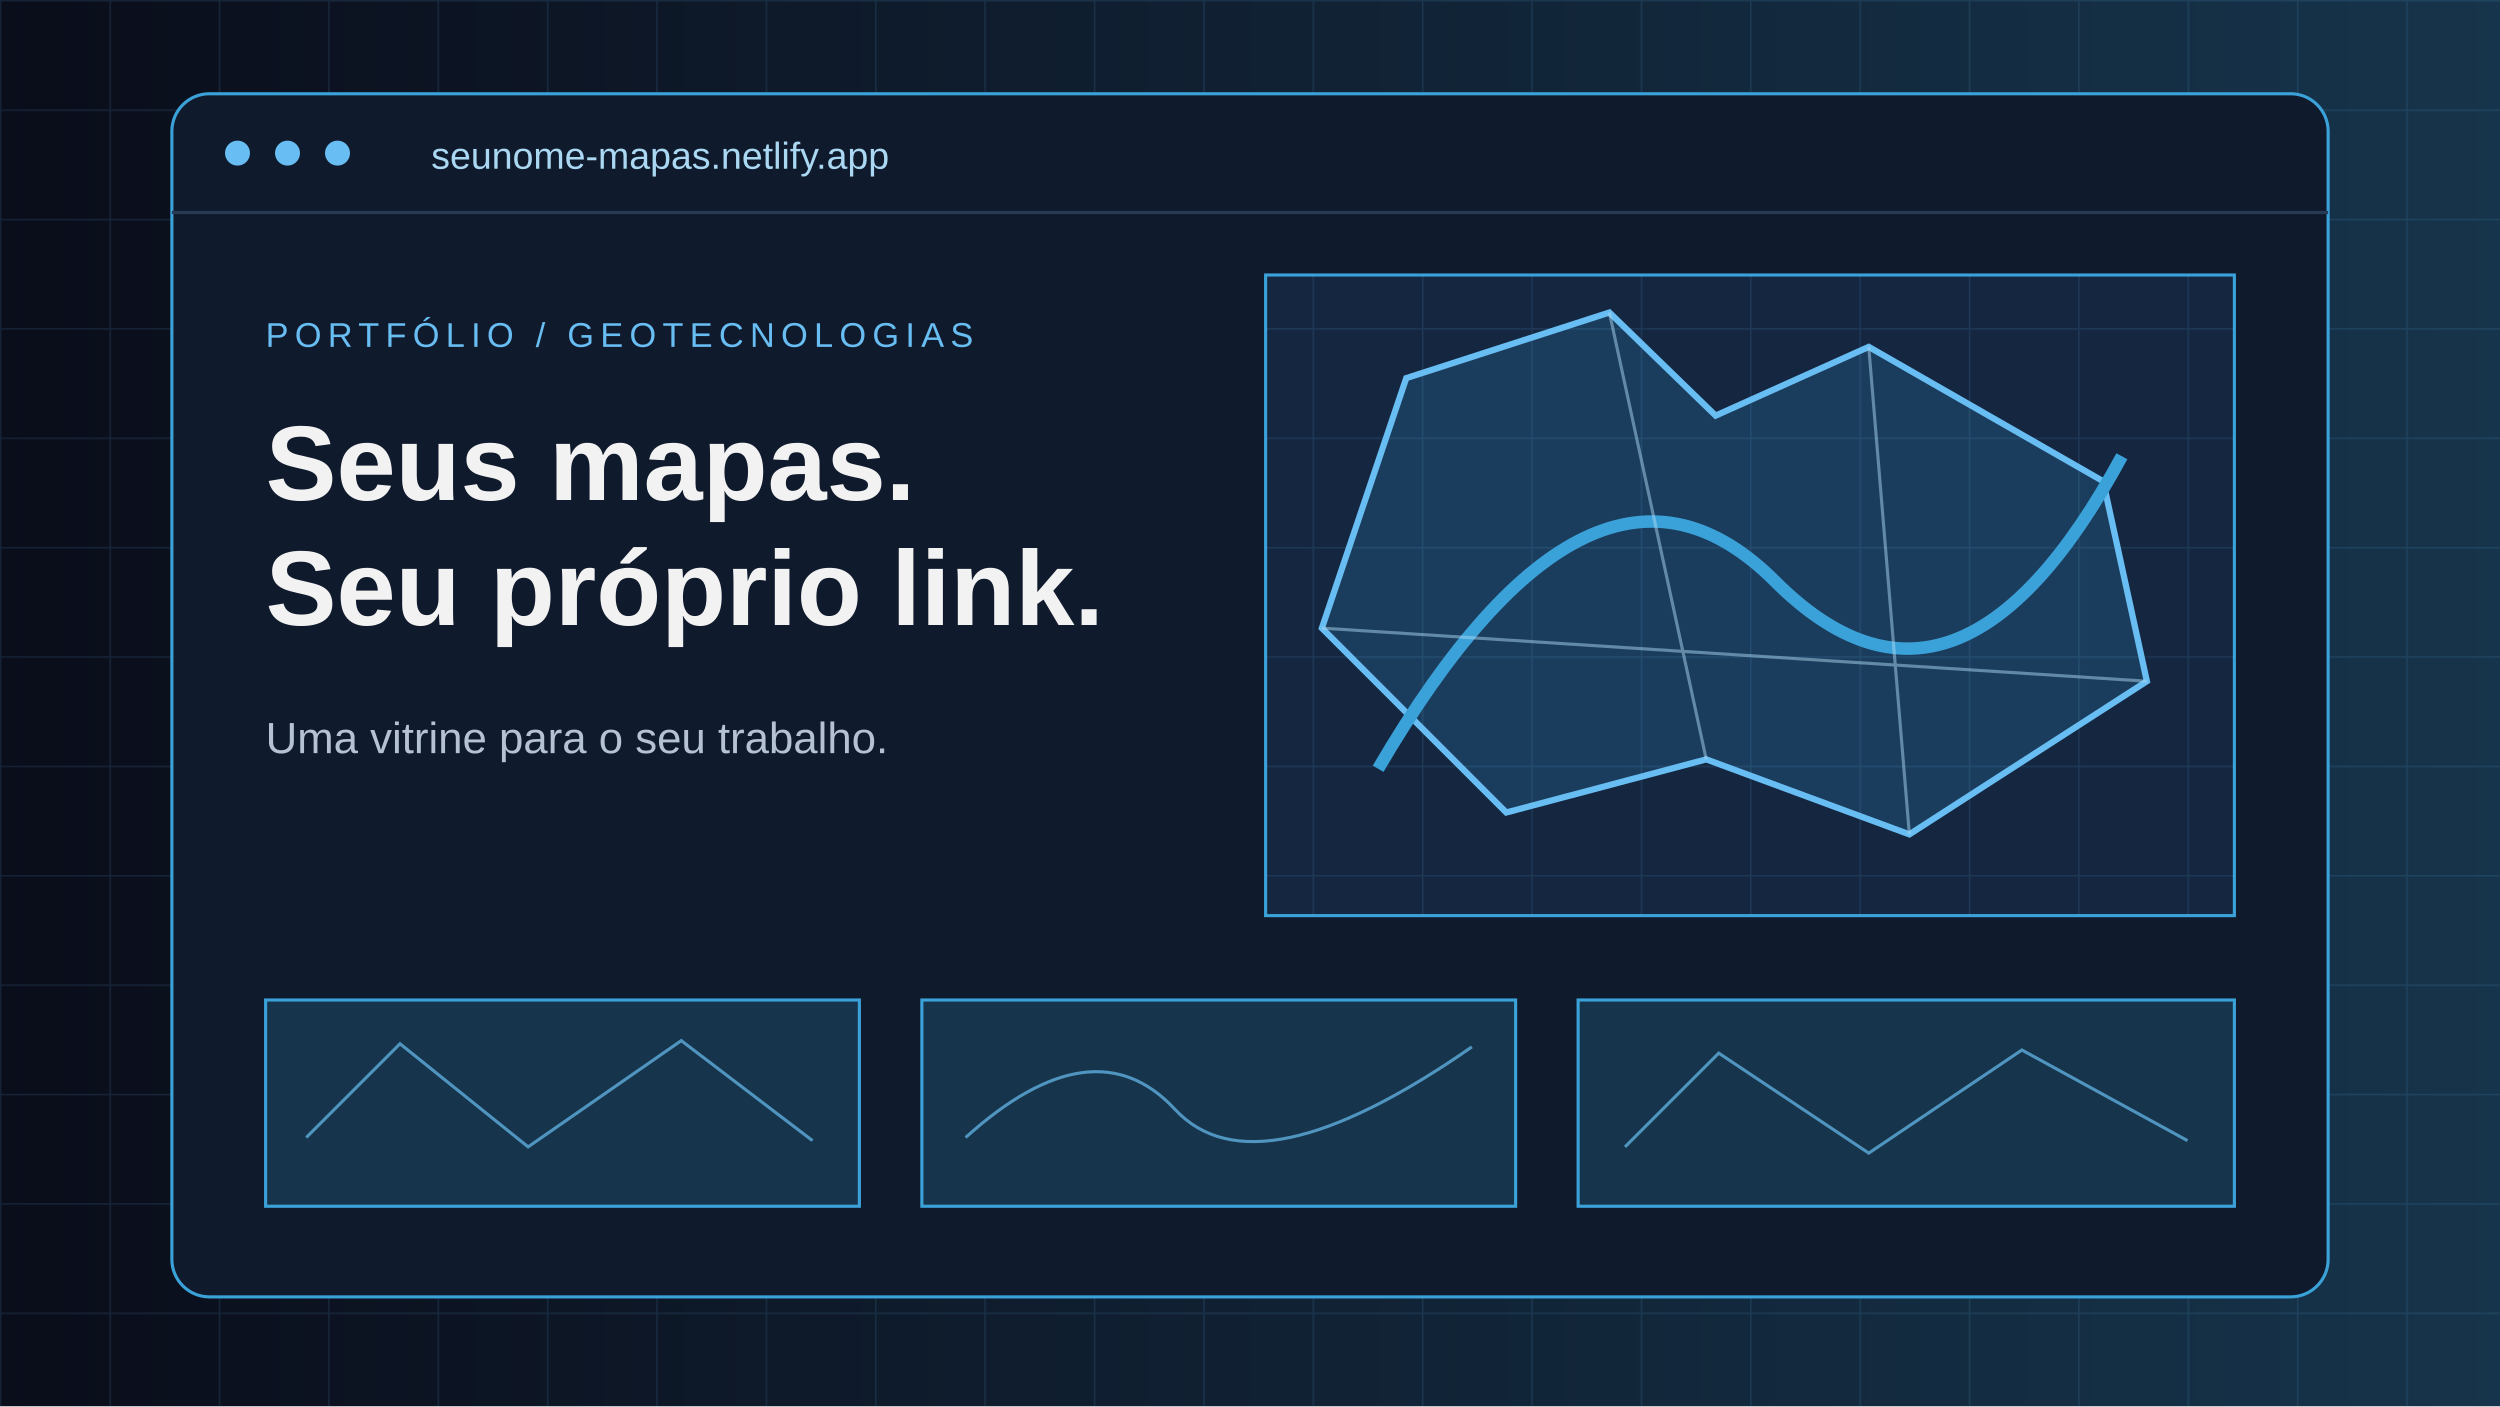
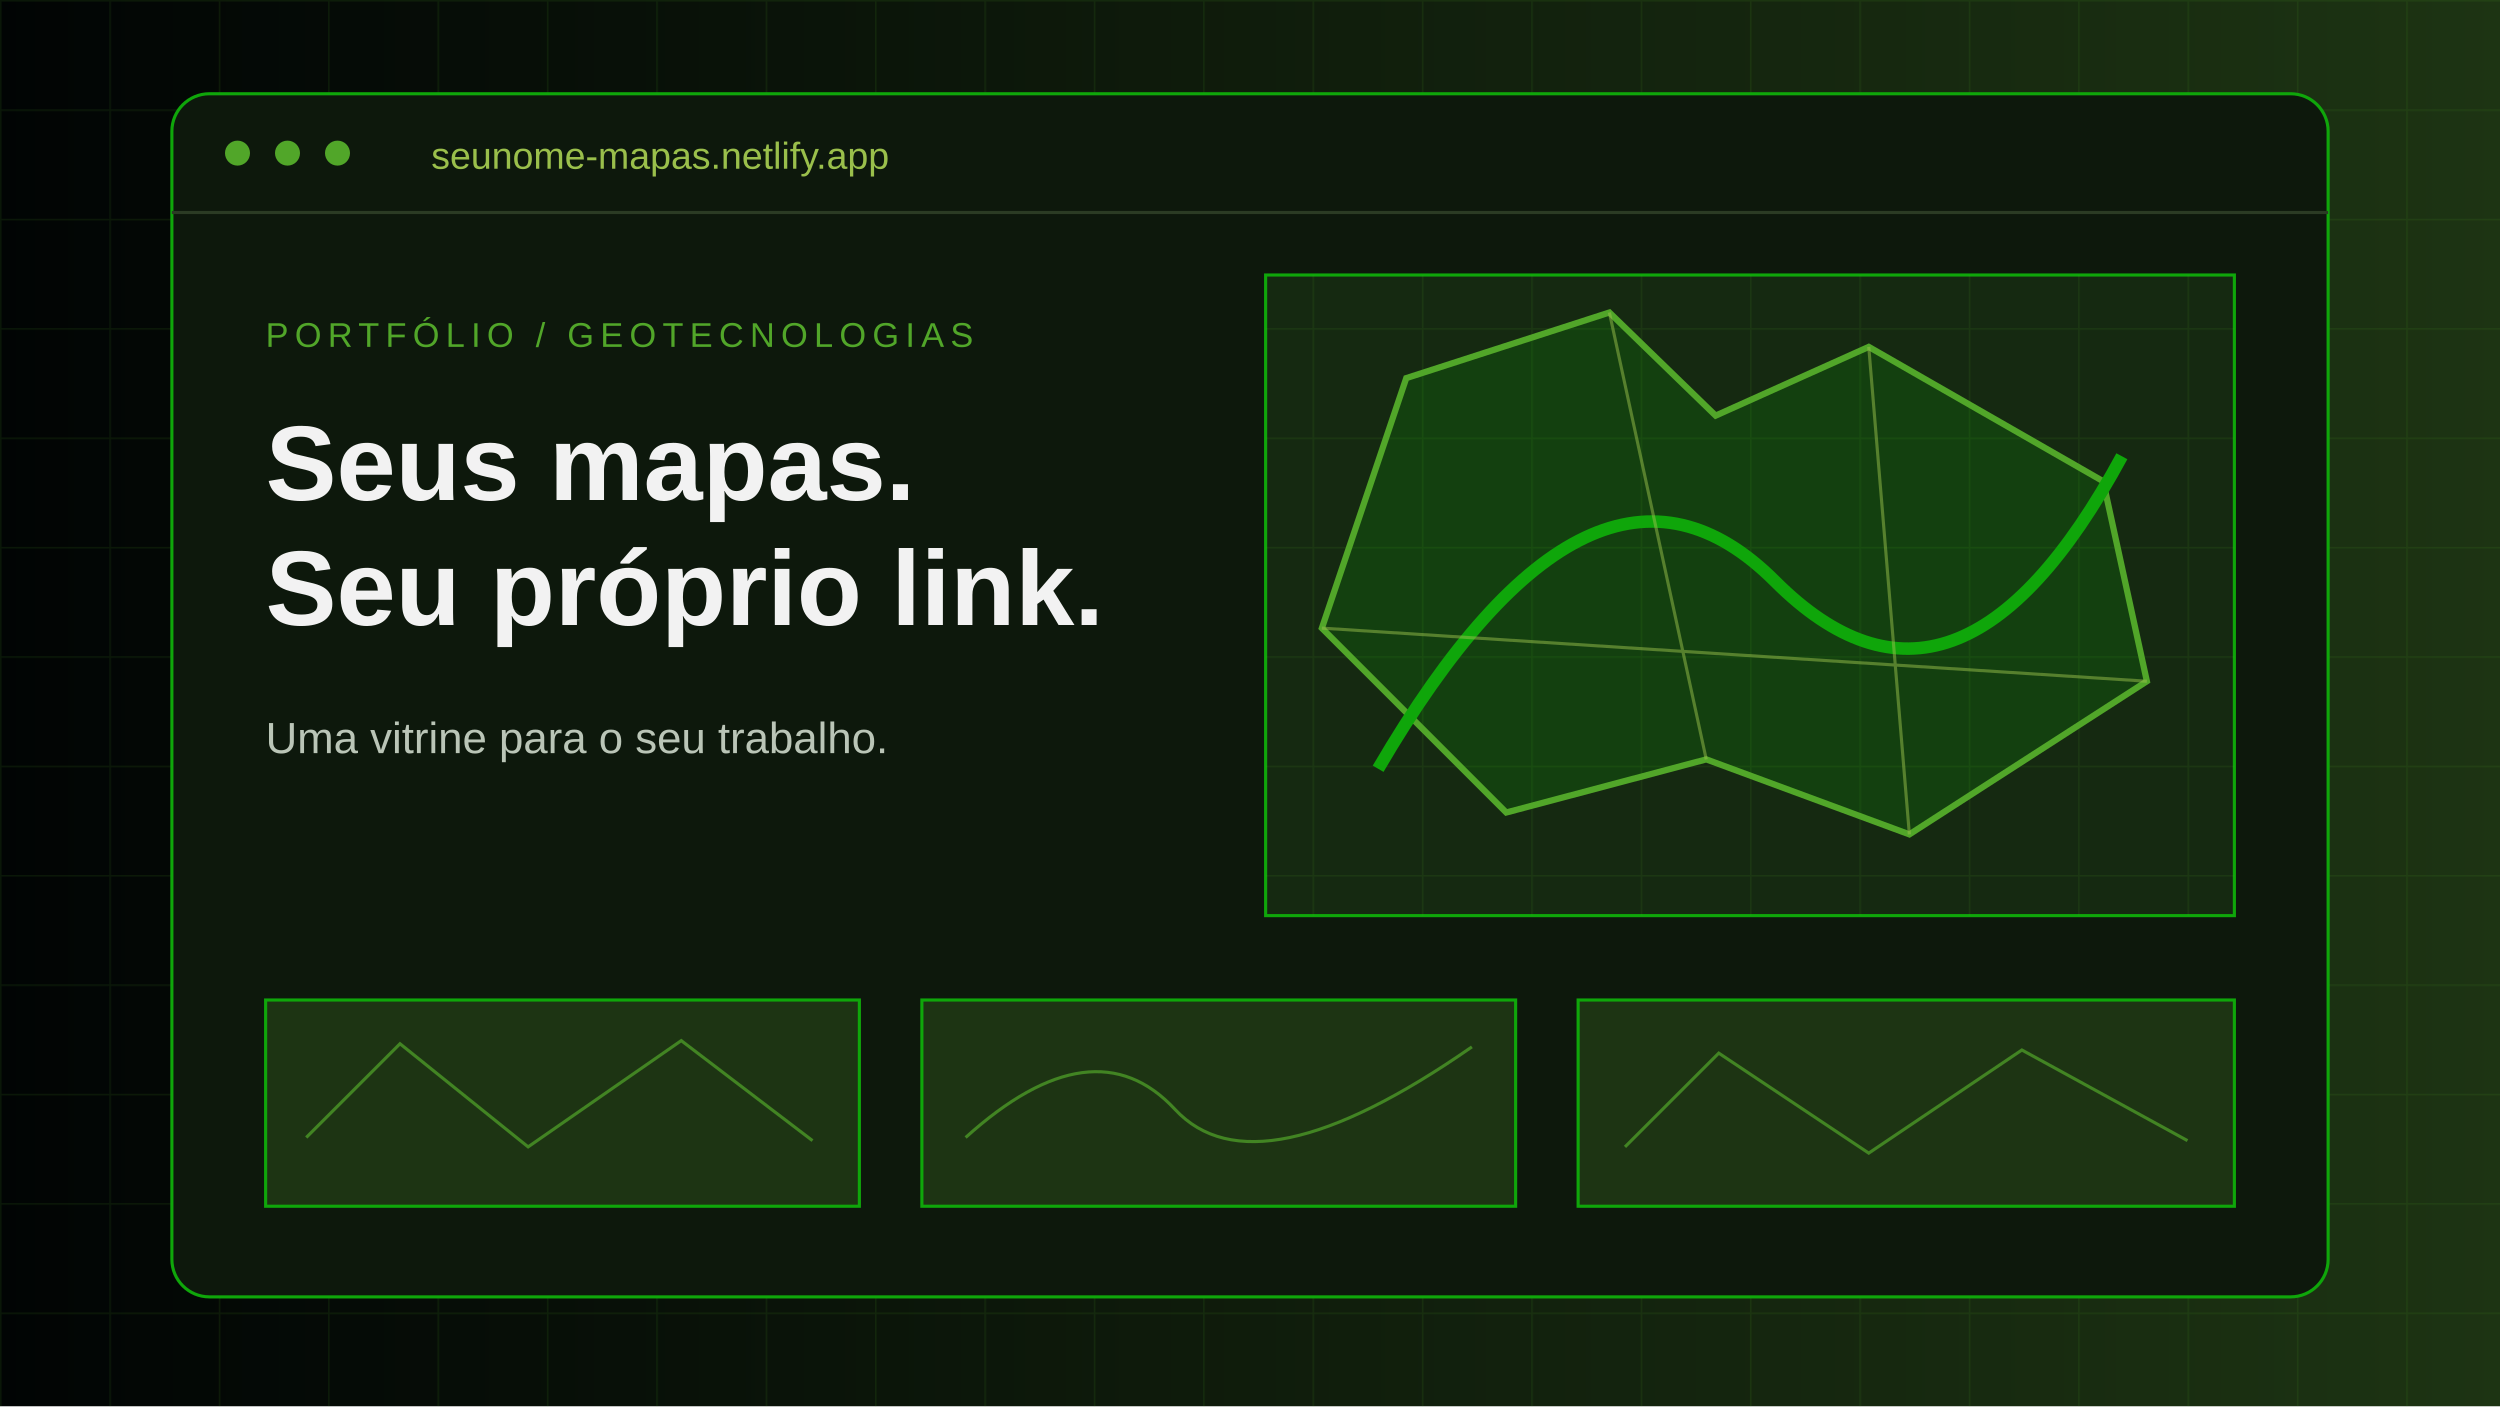
<svg xmlns="http://www.w3.org/2000/svg" width="800" height="450" viewBox="0 0 800 450">
  <defs>
    <pattern id="grid" width="35" height="35" patternUnits="userSpaceOnUse">
-       <path d="M35 0H0V35" fill="none" stroke="#68BDF2" stroke-opacity=".12" />
+       <path d="M35 0H0V35" fill="none" stroke="#51A629" stroke-opacity=".12" />
    </pattern>
    <linearGradient id="bg">
-       <stop stop-color="#0A0D1A" />
-       <stop offset="1" stop-color="#16344b" />
+       <stop stop-color="#010404" />
+       <stop offset="1" stop-color="#1d3413" />
    </linearGradient>
  </defs>
  <rect width="800" height="450" fill="url(#bg)" />
  <rect width="800" height="450" fill="url(#grid)" />
-   <rect x="55" y="30" width="690" height="385" rx="12" fill="#101a2d" stroke="#3BA2D9" />
-   <path d="M55 68H745" stroke="#283b55" />
-   <g fill="#68BDF2">
+   <rect x="55" y="30" width="690" height="385" rx="12" fill="#0d180c" stroke="#0FA60A" />
+   <path d="M55 68H745" stroke="#2b3b24" />
+   <g fill="#51A629">
    <circle cx="76" cy="49" r="4" />
    <circle cx="92" cy="49" r="4" />
    <circle cx="108" cy="49" r="4" />
  </g>
-   <text x="138" y="54" fill="#AAD8F2" font-family="Arial" font-size="12">seunome-mapas.netlify.app</text>
-   <text x="85" y="111" fill="#68BDF2" font-family="Arial" font-size="11" letter-spacing="2">PORTFÓLIO / GEOTECNOLOGIAS</text>
+   <text x="138" y="54" fill="#9ABF4B" font-family="Arial" font-size="12">seunome-mapas.netlify.app</text>
+   <text x="85" y="111" fill="#51A629" font-family="Arial" font-size="11" letter-spacing="2">PORTFÓLIO / GEOTECNOLOGIAS</text>
  <text x="85" y="160" fill="#F2F2F2" font-family="Arial" font-size="34" font-weight="700">Seus mapas.</text>
  <text x="85" y="200" fill="#F2F2F2" font-family="Arial" font-size="34" font-weight="700">Seu próprio link.</text>
-   <text x="85" y="241" fill="#b4c2d3" font-family="Arial" font-size="14">Uma vitrine para o seu trabalho.</text>
-   <rect x="405" y="88" width="310" height="205" fill="#142640" stroke="#3BA2D9" />
+   <text x="85" y="241" fill="#bac5b7" font-family="Arial" font-size="14">Uma vitrine para o seu trabalho.</text>
+   <rect x="405" y="88" width="310" height="205" fill="#152911" stroke="#0FA60A" />
  <rect x="405" y="88" width="310" height="205" fill="url(#grid)" />
-   <path d="M450 121L515 100 549 133 598 111 673 154 687 218 611 267 546 243 482 260 423 201Z" fill="#3BA2D930" stroke="#68BDF2" stroke-width="2" />
-   <path d="M441 246Q510 128 568 186T679 146" fill="none" stroke="#3BA2D9" stroke-width="4" />
-   <path d="M515 100L546 243M598 111L611 267M423 201L687 218" stroke="#AAD8F2" opacity=".5" />
-   <g fill="#16344b" stroke="#3BA2D9">
+   <path d="M450 121L515 100 549 133 598 111 673 154 687 218 611 267 546 243 482 260 423 201Z" fill="#0FA60A30" stroke="#51A629" stroke-width="2" />
+   <path d="M441 246Q510 128 568 186T679 146" fill="none" stroke="#0FA60A" stroke-width="4" />
+   <path d="M515 100L546 243M598 111L611 267M423 201L687 218" stroke="#9ABF4B" opacity=".5" />
+   <g fill="#1d3413" stroke="#0FA60A">
    <rect x="85" y="320" width="190" height="66" />
    <rect x="295" y="320" width="190" height="66" />
    <rect x="505" y="320" width="210" height="66" />
  </g>
-   <g stroke="#68BDF2" fill="none" opacity=".7">
+   <g stroke="#51A629" fill="none" opacity=".7">
    <path d="M98 364L128 334 169 367 218 333 260 365M309 364Q350 327 376 355T471 335M520 367L550 337 598 369 647 336 700 365" />
  </g>
</svg>
